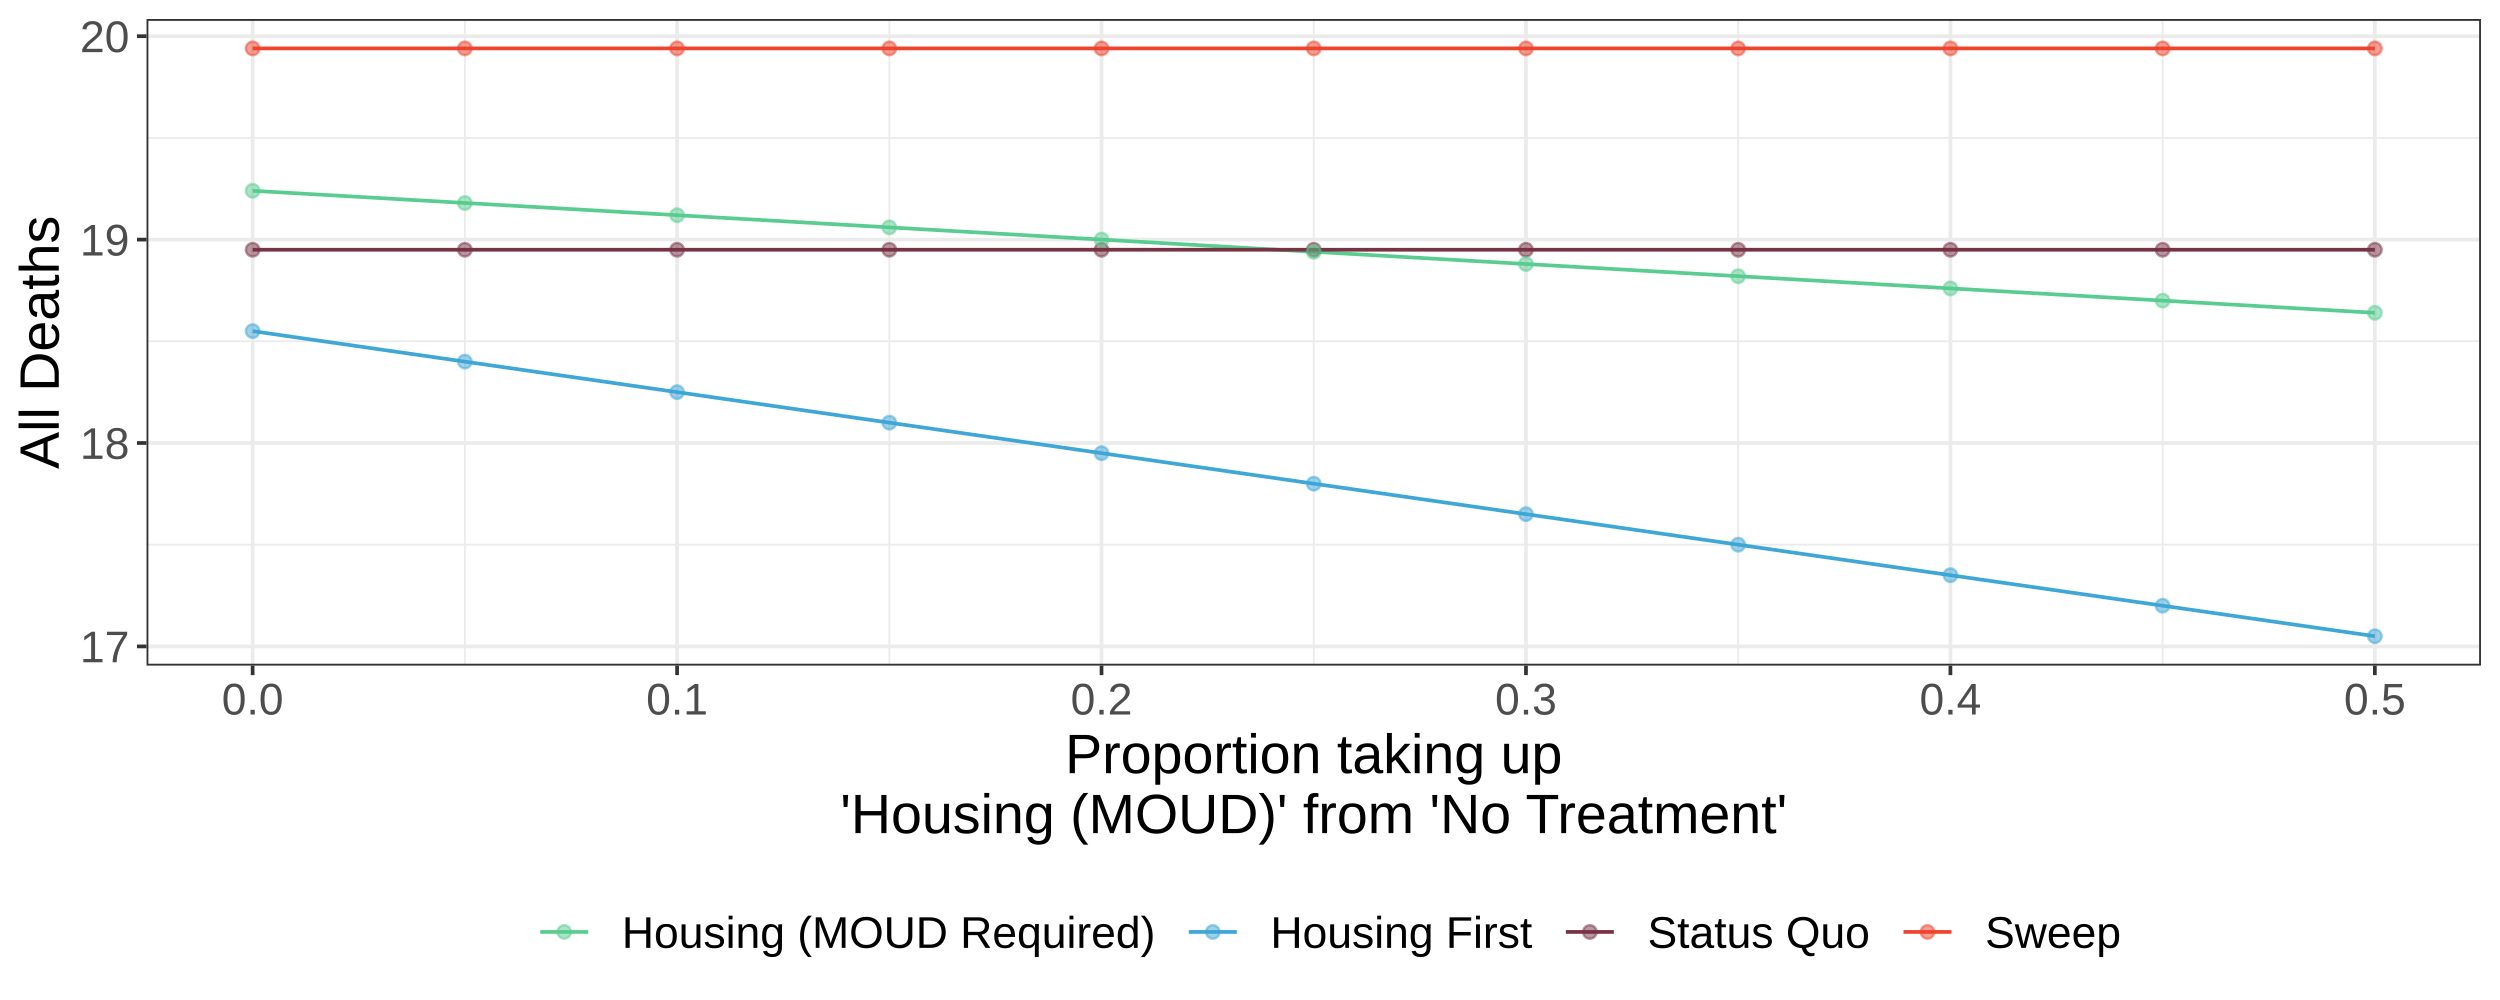
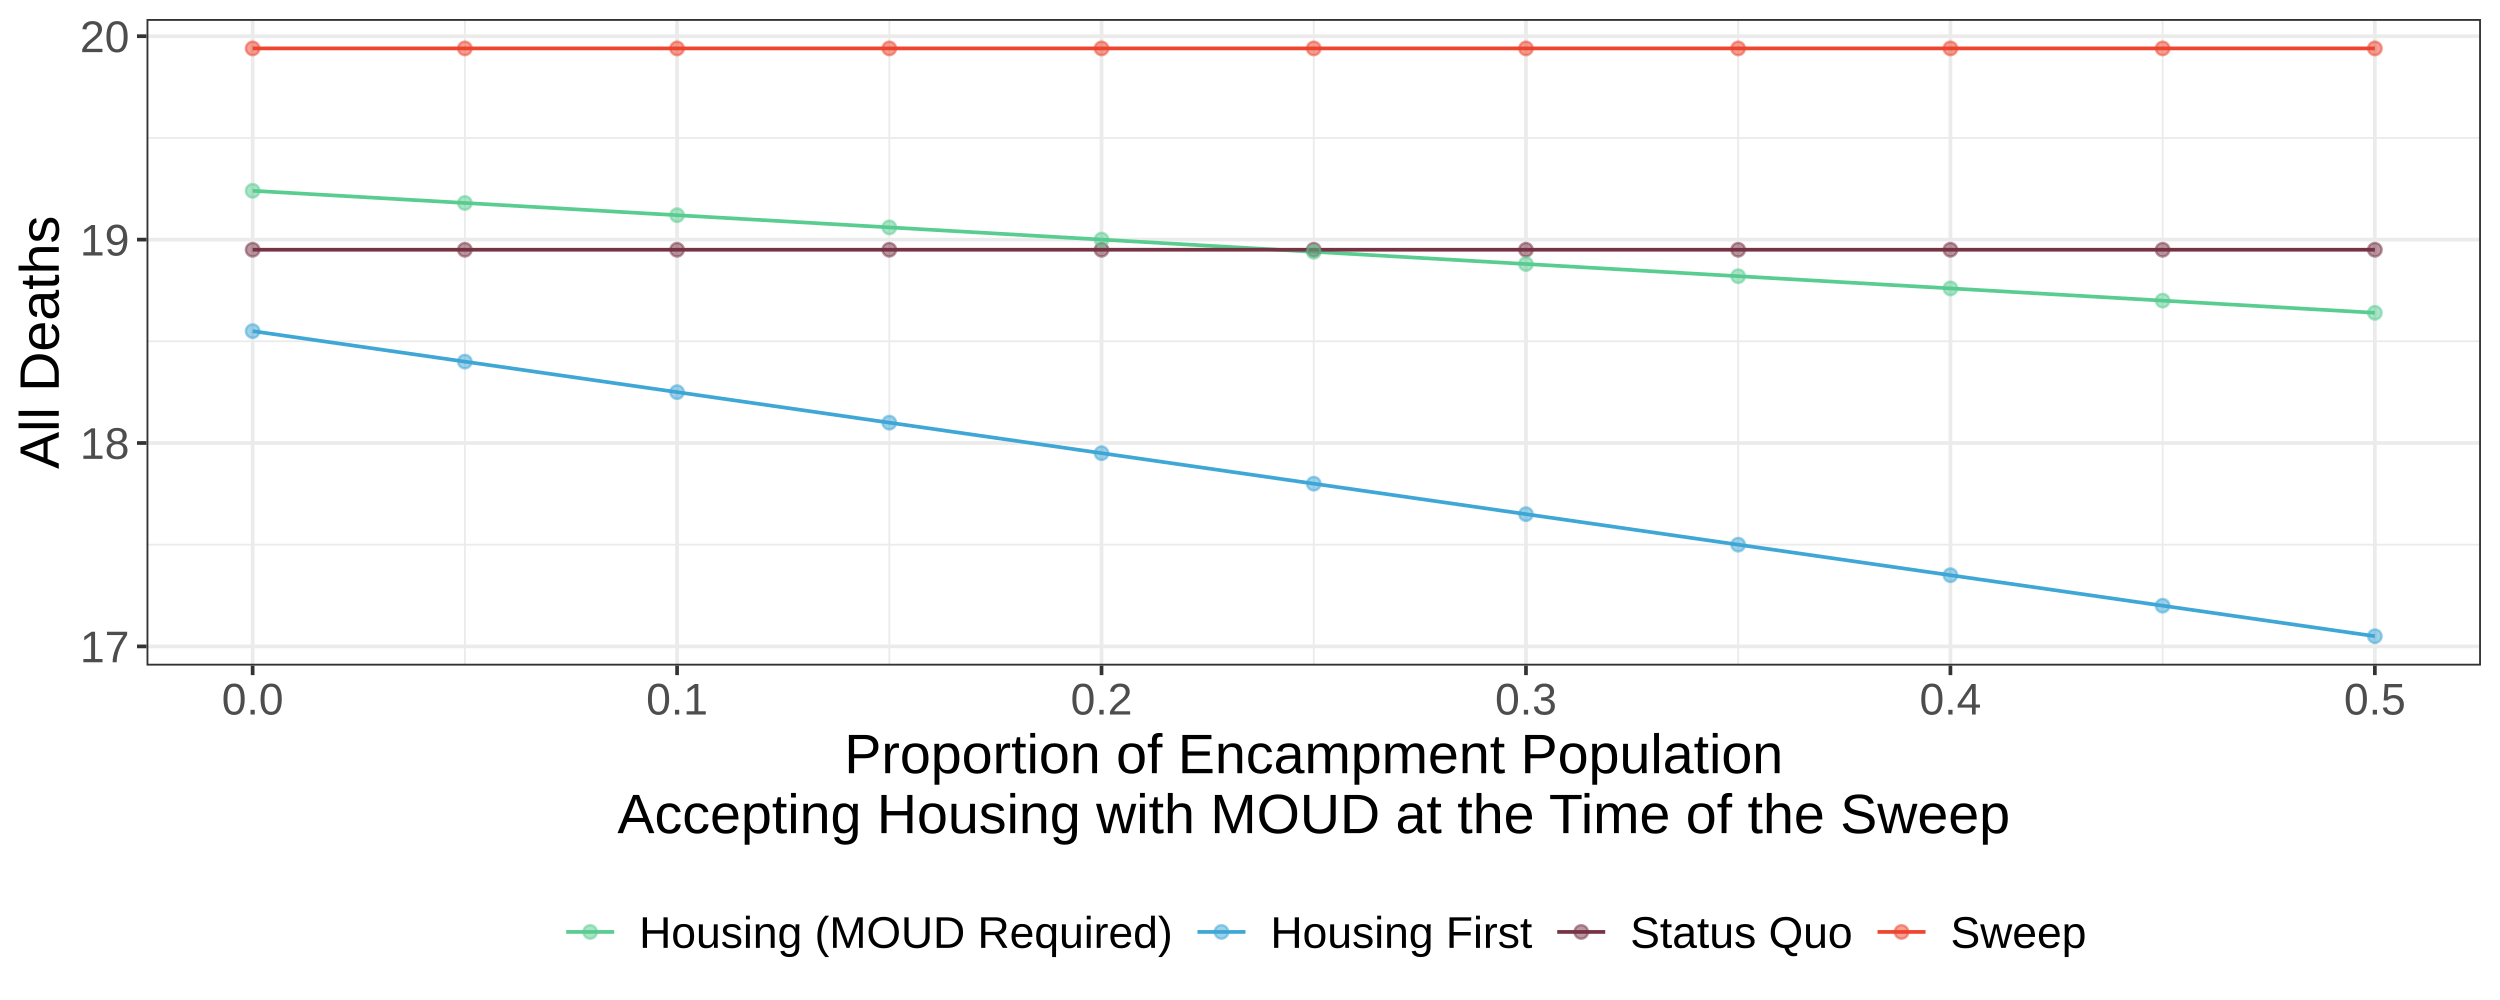
<svg xmlns="http://www.w3.org/2000/svg" class="svglite" width="720.00pt" height="288.00pt" viewBox="0 0 720.00 288.00">
  <defs>
    <style type="text/css">
    .svglite line, .svglite polyline, .svglite polygon, .svglite path, .svglite rect, .svglite circle {
      fill: none;
      stroke: #000000;
      stroke-linecap: round;
      stroke-linejoin: round;
      stroke-miterlimit: 10.00;
    }
    .svglite text {
      white-space: pre;
    }
  </style>
  </defs>
  <rect width="100%" height="100%" style="stroke: none; fill: #FFFFFF;" />
  <defs>
    <clipPath id="cpMC4wMHw3MjAuMDB8MC4wMHwyODguMDA=">
      <rect x="0.00" y="0.00" width="720.00" height="288.00" />
    </clipPath>
  </defs>
  <g clip-path="url(#cpMC4wMHw3MjAuMDB8MC4wMHwyODguMDA=)">
    <rect x="0.00" y="0.00" width="720.00" height="288.00" style="stroke-width: 1.07; stroke: #FFFFFF; fill: #FFFFFF;" />
  </g>
  <defs>
    <clipPath id="cpNDIuMjB8NzE0LjUyfDUuNDh8MTkxLjcw">
      <rect x="42.20" y="5.48" width="672.32" height="186.22" />
    </clipPath>
  </defs>
  <g clip-path="url(#cpNDIuMjB8NzE0LjUyfDUuNDh8MTkxLjcw)">
    <rect x="42.20" y="5.48" width="672.32" height="186.22" style="stroke-width: 1.07; stroke: none; fill: #FFFFFF;" />
    <polyline points="42.20,156.87 714.52,156.87 " style="stroke-width: 0.53; stroke: #EBEBEB; stroke-linecap: butt;" />
    <polyline points="42.20,98.29 714.52,98.29 " style="stroke-width: 0.53; stroke: #EBEBEB; stroke-linecap: butt;" />
    <polyline points="42.20,39.72 714.52,39.72 " style="stroke-width: 0.53; stroke: #EBEBEB; stroke-linecap: butt;" />
    <polyline points="133.88,191.70 133.88,5.48 " style="stroke-width: 0.53; stroke: #EBEBEB; stroke-linecap: butt;" />
    <polyline points="256.12,191.70 256.12,5.48 " style="stroke-width: 0.53; stroke: #EBEBEB; stroke-linecap: butt;" />
    <polyline points="378.36,191.70 378.36,5.48 " style="stroke-width: 0.53; stroke: #EBEBEB; stroke-linecap: butt;" />
    <polyline points="500.60,191.70 500.60,5.48 " style="stroke-width: 0.53; stroke: #EBEBEB; stroke-linecap: butt;" />
    <polyline points="622.84,191.70 622.84,5.48 " style="stroke-width: 0.53; stroke: #EBEBEB; stroke-linecap: butt;" />
    <polyline points="42.20,186.16 714.52,186.16 " style="stroke-width: 1.07; stroke: #EBEBEB; stroke-linecap: butt;" />
    <polyline points="42.20,127.58 714.52,127.58 " style="stroke-width: 1.07; stroke: #EBEBEB; stroke-linecap: butt;" />
    <polyline points="42.20,69.01 714.52,69.01 " style="stroke-width: 1.07; stroke: #EBEBEB; stroke-linecap: butt;" />
    <polyline points="42.20,10.43 714.52,10.43 " style="stroke-width: 1.07; stroke: #EBEBEB; stroke-linecap: butt;" />
    <polyline points="72.76,191.70 72.76,5.48 " style="stroke-width: 1.07; stroke: #EBEBEB; stroke-linecap: butt;" />
    <polyline points="195.00,191.70 195.00,5.48 " style="stroke-width: 1.07; stroke: #EBEBEB; stroke-linecap: butt;" />
    <polyline points="317.24,191.70 317.24,5.48 " style="stroke-width: 1.07; stroke: #EBEBEB; stroke-linecap: butt;" />
    <polyline points="439.48,191.70 439.48,5.48 " style="stroke-width: 1.07; stroke: #EBEBEB; stroke-linecap: butt;" />
    <polyline points="561.72,191.70 561.72,5.48 " style="stroke-width: 1.07; stroke: #EBEBEB; stroke-linecap: butt;" />
    <polyline points="683.96,191.70 683.96,5.48 " style="stroke-width: 1.07; stroke: #EBEBEB; stroke-linecap: butt;" />
    <polyline points="72.76,54.95 133.88,58.46 195.00,61.98 256.12,65.49 317.24,69.01 378.36,72.52 439.48,76.04 500.60,79.55 561.72,83.06 622.84,86.58 683.96,90.09 " style="stroke-width: 1.07; stroke: #59CD90; stroke-linecap: butt;" />
    <polyline points="72.76,95.37 133.88,104.15 195.00,112.94 256.12,121.73 317.24,130.51 378.36,139.30 439.48,148.08 500.60,156.87 561.72,165.66 622.84,174.44 683.96,183.23 " style="stroke-width: 1.07; stroke: #3FA7D6; stroke-linecap: butt;" />
    <polyline points="72.76,71.93 133.88,71.93 195.00,71.93 256.12,71.93 317.24,71.93 378.36,71.93 439.48,71.93 500.60,71.93 561.72,71.93 622.84,71.93 683.96,71.93 " style="stroke-width: 1.07; stroke: #773344; stroke-linecap: butt;" />
    <polyline points="72.76,13.94 133.88,13.94 195.00,13.94 256.12,13.94 317.24,13.94 378.36,13.94 439.48,13.94 500.60,13.94 561.72,13.94 622.84,13.94 683.96,13.94 " style="stroke-width: 1.07; stroke: #EF452E; stroke-linecap: butt;" />
    <circle cx="72.76" cy="71.93" r="1.95" style="stroke-width: 0.71; stroke: #773344; stroke-opacity: 0.50; fill: #773344; fill-opacity: 0.50;" />
    <circle cx="133.88" cy="71.93" r="1.95" style="stroke-width: 0.71; stroke: #773344; stroke-opacity: 0.50; fill: #773344; fill-opacity: 0.50;" />
    <circle cx="195.00" cy="71.93" r="1.95" style="stroke-width: 0.71; stroke: #773344; stroke-opacity: 0.50; fill: #773344; fill-opacity: 0.50;" />
    <circle cx="256.12" cy="71.93" r="1.95" style="stroke-width: 0.71; stroke: #773344; stroke-opacity: 0.50; fill: #773344; fill-opacity: 0.50;" />
    <circle cx="317.24" cy="71.93" r="1.95" style="stroke-width: 0.71; stroke: #773344; stroke-opacity: 0.50; fill: #773344; fill-opacity: 0.50;" />
    <circle cx="378.36" cy="71.93" r="1.95" style="stroke-width: 0.71; stroke: #773344; stroke-opacity: 0.50; fill: #773344; fill-opacity: 0.50;" />
    <circle cx="439.48" cy="71.93" r="1.95" style="stroke-width: 0.71; stroke: #773344; stroke-opacity: 0.50; fill: #773344; fill-opacity: 0.50;" />
    <circle cx="500.60" cy="71.93" r="1.95" style="stroke-width: 0.71; stroke: #773344; stroke-opacity: 0.50; fill: #773344; fill-opacity: 0.50;" />
    <circle cx="561.72" cy="71.93" r="1.95" style="stroke-width: 0.71; stroke: #773344; stroke-opacity: 0.50; fill: #773344; fill-opacity: 0.50;" />
    <circle cx="622.84" cy="71.93" r="1.95" style="stroke-width: 0.71; stroke: #773344; stroke-opacity: 0.50; fill: #773344; fill-opacity: 0.50;" />
    <circle cx="683.96" cy="71.93" r="1.95" style="stroke-width: 0.71; stroke: #773344; stroke-opacity: 0.50; fill: #773344; fill-opacity: 0.50;" />
    <circle cx="72.76" cy="13.94" r="1.95" style="stroke-width: 0.71; stroke: #EF452E; stroke-opacity: 0.50; fill: #EF452E; fill-opacity: 0.50;" />
    <circle cx="133.88" cy="13.94" r="1.95" style="stroke-width: 0.71; stroke: #EF452E; stroke-opacity: 0.50; fill: #EF452E; fill-opacity: 0.50;" />
    <circle cx="195.00" cy="13.94" r="1.95" style="stroke-width: 0.71; stroke: #EF452E; stroke-opacity: 0.50; fill: #EF452E; fill-opacity: 0.50;" />
    <circle cx="256.12" cy="13.94" r="1.95" style="stroke-width: 0.71; stroke: #EF452E; stroke-opacity: 0.50; fill: #EF452E; fill-opacity: 0.50;" />
    <circle cx="317.24" cy="13.94" r="1.95" style="stroke-width: 0.71; stroke: #EF452E; stroke-opacity: 0.50; fill: #EF452E; fill-opacity: 0.50;" />
    <circle cx="378.36" cy="13.94" r="1.95" style="stroke-width: 0.71; stroke: #EF452E; stroke-opacity: 0.50; fill: #EF452E; fill-opacity: 0.50;" />
    <circle cx="439.48" cy="13.94" r="1.95" style="stroke-width: 0.71; stroke: #EF452E; stroke-opacity: 0.50; fill: #EF452E; fill-opacity: 0.50;" />
    <circle cx="500.60" cy="13.94" r="1.95" style="stroke-width: 0.71; stroke: #EF452E; stroke-opacity: 0.50; fill: #EF452E; fill-opacity: 0.50;" />
    <circle cx="561.72" cy="13.94" r="1.95" style="stroke-width: 0.71; stroke: #EF452E; stroke-opacity: 0.50; fill: #EF452E; fill-opacity: 0.50;" />
    <circle cx="622.84" cy="13.94" r="1.95" style="stroke-width: 0.71; stroke: #EF452E; stroke-opacity: 0.50; fill: #EF452E; fill-opacity: 0.50;" />
    <circle cx="683.96" cy="13.94" r="1.95" style="stroke-width: 0.71; stroke: #EF452E; stroke-opacity: 0.50; fill: #EF452E; fill-opacity: 0.50;" />
    <circle cx="72.76" cy="95.37" r="1.95" style="stroke-width: 0.71; stroke: #3FA7D6; stroke-opacity: 0.50; fill: #3FA7D6; fill-opacity: 0.50;" />
    <circle cx="133.88" cy="104.15" r="1.95" style="stroke-width: 0.71; stroke: #3FA7D6; stroke-opacity: 0.50; fill: #3FA7D6; fill-opacity: 0.50;" />
    <circle cx="195.00" cy="112.94" r="1.95" style="stroke-width: 0.71; stroke: #3FA7D6; stroke-opacity: 0.50; fill: #3FA7D6; fill-opacity: 0.50;" />
    <circle cx="256.12" cy="121.73" r="1.95" style="stroke-width: 0.71; stroke: #3FA7D6; stroke-opacity: 0.50; fill: #3FA7D6; fill-opacity: 0.50;" />
    <circle cx="317.24" cy="130.51" r="1.95" style="stroke-width: 0.71; stroke: #3FA7D6; stroke-opacity: 0.50; fill: #3FA7D6; fill-opacity: 0.50;" />
    <circle cx="378.36" cy="139.30" r="1.95" style="stroke-width: 0.71; stroke: #3FA7D6; stroke-opacity: 0.50; fill: #3FA7D6; fill-opacity: 0.50;" />
    <circle cx="439.48" cy="148.08" r="1.95" style="stroke-width: 0.71; stroke: #3FA7D6; stroke-opacity: 0.50; fill: #3FA7D6; fill-opacity: 0.50;" />
    <circle cx="500.60" cy="156.87" r="1.95" style="stroke-width: 0.71; stroke: #3FA7D6; stroke-opacity: 0.50; fill: #3FA7D6; fill-opacity: 0.50;" />
    <circle cx="561.72" cy="165.66" r="1.95" style="stroke-width: 0.71; stroke: #3FA7D6; stroke-opacity: 0.50; fill: #3FA7D6; fill-opacity: 0.50;" />
    <circle cx="622.84" cy="174.44" r="1.95" style="stroke-width: 0.71; stroke: #3FA7D6; stroke-opacity: 0.50; fill: #3FA7D6; fill-opacity: 0.50;" />
    <circle cx="683.96" cy="183.23" r="1.95" style="stroke-width: 0.71; stroke: #3FA7D6; stroke-opacity: 0.50; fill: #3FA7D6; fill-opacity: 0.50;" />
    <circle cx="72.76" cy="54.95" r="1.95" style="stroke-width: 0.71; stroke: #59CD90; stroke-opacity: 0.50; fill: #59CD90; fill-opacity: 0.50;" />
    <circle cx="133.88" cy="58.46" r="1.95" style="stroke-width: 0.71; stroke: #59CD90; stroke-opacity: 0.50; fill: #59CD90; fill-opacity: 0.50;" />
    <circle cx="195.00" cy="61.98" r="1.95" style="stroke-width: 0.71; stroke: #59CD90; stroke-opacity: 0.50; fill: #59CD90; fill-opacity: 0.50;" />
    <circle cx="256.12" cy="65.49" r="1.95" style="stroke-width: 0.71; stroke: #59CD90; stroke-opacity: 0.50; fill: #59CD90; fill-opacity: 0.50;" />
    <circle cx="317.24" cy="69.01" r="1.95" style="stroke-width: 0.71; stroke: #59CD90; stroke-opacity: 0.50; fill: #59CD90; fill-opacity: 0.50;" />
    <circle cx="378.36" cy="72.52" r="1.95" style="stroke-width: 0.71; stroke: #59CD90; stroke-opacity: 0.50; fill: #59CD90; fill-opacity: 0.50;" />
    <circle cx="439.48" cy="76.04" r="1.95" style="stroke-width: 0.71; stroke: #59CD90; stroke-opacity: 0.50; fill: #59CD90; fill-opacity: 0.50;" />
    <circle cx="500.60" cy="79.55" r="1.95" style="stroke-width: 0.71; stroke: #59CD90; stroke-opacity: 0.50; fill: #59CD90; fill-opacity: 0.50;" />
    <circle cx="561.72" cy="83.06" r="1.95" style="stroke-width: 0.71; stroke: #59CD90; stroke-opacity: 0.50; fill: #59CD90; fill-opacity: 0.50;" />
    <circle cx="622.84" cy="86.58" r="1.95" style="stroke-width: 0.71; stroke: #59CD90; stroke-opacity: 0.50; fill: #59CD90; fill-opacity: 0.50;" />
    <circle cx="683.96" cy="90.09" r="1.95" style="stroke-width: 0.71; stroke: #59CD90; stroke-opacity: 0.50; fill: #59CD90; fill-opacity: 0.50;" />
    <rect x="42.20" y="5.48" width="672.32" height="186.22" style="stroke-width: 1.07; stroke: #333333;" />
  </g>
  <g clip-path="url(#cpMC4wMHw3MjAuMDB8MC4wMHwyODguMDA=)">
    <text x="37.27" y="190.74" text-anchor="end" style="font-size: 12.80px;fill: #4D4D4D; font-family: &quot;Arial&quot;;" textLength="14.23px" lengthAdjust="spacingAndGlyphs">17</text>
    <text x="37.27" y="132.16" text-anchor="end" style="font-size: 12.80px;fill: #4D4D4D; font-family: &quot;Arial&quot;;" textLength="14.23px" lengthAdjust="spacingAndGlyphs">18</text>
    <text x="37.27" y="73.59" text-anchor="end" style="font-size: 12.80px;fill: #4D4D4D; font-family: &quot;Arial&quot;;" textLength="14.23px" lengthAdjust="spacingAndGlyphs">19</text>
    <text x="37.27" y="15.01" text-anchor="end" style="font-size: 12.80px;fill: #4D4D4D; font-family: &quot;Arial&quot;;" textLength="14.23px" lengthAdjust="spacingAndGlyphs">20</text>
    <polyline points="39.46,186.16 42.20,186.16 " style="stroke-width: 1.07; stroke: #333333; stroke-linecap: butt;" />
    <polyline points="39.46,127.58 42.20,127.58 " style="stroke-width: 1.07; stroke: #333333; stroke-linecap: butt;" />
    <polyline points="39.46,69.01 42.20,69.01 " style="stroke-width: 1.07; stroke: #333333; stroke-linecap: butt;" />
    <polyline points="39.46,10.43 42.20,10.43 " style="stroke-width: 1.07; stroke: #333333; stroke-linecap: butt;" />
    <polyline points="72.76,194.44 72.76,191.70 " style="stroke-width: 1.07; stroke: #333333; stroke-linecap: butt;" />
    <polyline points="195.00,194.44 195.00,191.70 " style="stroke-width: 1.07; stroke: #333333; stroke-linecap: butt;" />
    <polyline points="317.24,194.44 317.24,191.70 " style="stroke-width: 1.07; stroke: #333333; stroke-linecap: butt;" />
    <polyline points="439.48,194.44 439.48,191.70 " style="stroke-width: 1.07; stroke: #333333; stroke-linecap: butt;" />
    <polyline points="561.72,194.44 561.72,191.70 " style="stroke-width: 1.07; stroke: #333333; stroke-linecap: butt;" />
    <polyline points="683.96,194.44 683.96,191.70 " style="stroke-width: 1.07; stroke: #333333; stroke-linecap: butt;" />
    <text x="72.76" y="205.79" text-anchor="middle" style="font-size: 12.80px;fill: #4D4D4D; font-family: &quot;Arial&quot;;" textLength="17.78px" lengthAdjust="spacingAndGlyphs">0.0</text>
    <text x="195.00" y="205.79" text-anchor="middle" style="font-size: 12.80px;fill: #4D4D4D; font-family: &quot;Arial&quot;;" textLength="17.78px" lengthAdjust="spacingAndGlyphs">0.1</text>
    <text x="317.24" y="205.79" text-anchor="middle" style="font-size: 12.80px;fill: #4D4D4D; font-family: &quot;Arial&quot;;" textLength="17.78px" lengthAdjust="spacingAndGlyphs">0.2</text>
    <text x="439.48" y="205.79" text-anchor="middle" style="font-size: 12.80px;fill: #4D4D4D; font-family: &quot;Arial&quot;;" textLength="17.78px" lengthAdjust="spacingAndGlyphs">0.3</text>
    <text x="561.72" y="205.79" text-anchor="middle" style="font-size: 12.80px;fill: #4D4D4D; font-family: &quot;Arial&quot;;" textLength="17.78px" lengthAdjust="spacingAndGlyphs">0.4</text>
    <text x="683.96" y="205.79" text-anchor="middle" style="font-size: 12.80px;fill: #4D4D4D; font-family: &quot;Arial&quot;;" textLength="17.78px" lengthAdjust="spacingAndGlyphs">0.5</text>
-     <text x="378.36" y="222.67" text-anchor="middle" style="font-size: 16.00px; font-family: &quot;Arial&quot;;" textLength="143.20px" lengthAdjust="spacingAndGlyphs">Proportion taking up</text>
-     <text x="378.36" y="239.95" text-anchor="middle" style="font-size: 16.00px; font-family: &quot;Arial&quot;;" textLength="272.71px" lengthAdjust="spacingAndGlyphs">'Housing (MOUD)' from 'No Treatment'</text>
+     <text x="378.36" y="222.67" text-anchor="middle" style="font-size: 16.00px; font-family: &quot;Arial&quot;;" textLength="270.37px" lengthAdjust="spacingAndGlyphs">Proportion of Encampment Population</text>
+     <text x="378.36" y="239.95" text-anchor="middle" style="font-size: 16.00px; font-family: &quot;Arial&quot;;" textLength="401.05px" lengthAdjust="spacingAndGlyphs">Accepting Housing with MOUD at the Time of the Sweep</text>
    <text transform="translate(16.93,98.59) rotate(-90)" text-anchor="middle" style="font-size: 16.00px; font-family: &quot;Arial&quot;;" textLength="72.92px" lengthAdjust="spacingAndGlyphs">All Deaths</text>
-     <rect x="140.41" y="254.28" width="475.90" height="28.24" style="stroke-width: 1.07; stroke: none; fill: #FFFFFF;" />
-     <rect x="153.86" y="259.76" width="17.28" height="17.28" style="stroke-width: 1.07; stroke: none; fill: #FFFFFF;" />
-     <line x1="155.59" y1="268.40" x2="169.41" y2="268.40" style="stroke-width: 1.07; stroke: #59CD90; stroke-linecap: butt;" />
-     <circle cx="162.50" cy="268.40" r="1.95" style="stroke-width: 0.71; stroke: #59CD90; stroke-opacity: 0.50; fill: #59CD90; fill-opacity: 0.50;" />
-     <rect x="340.65" y="259.76" width="17.28" height="17.28" style="stroke-width: 1.07; stroke: none; fill: #FFFFFF;" />
-     <line x1="342.38" y1="268.40" x2="356.20" y2="268.40" style="stroke-width: 1.07; stroke: #3FA7D6; stroke-linecap: butt;" />
-     <circle cx="349.29" cy="268.40" r="1.95" style="stroke-width: 0.71; stroke: #3FA7D6; stroke-opacity: 0.50; fill: #3FA7D6; fill-opacity: 0.50;" />
-     <rect x="449.24" y="259.76" width="17.28" height="17.28" style="stroke-width: 1.07; stroke: none; fill: #FFFFFF;" />
-     <line x1="450.97" y1="268.40" x2="464.79" y2="268.40" style="stroke-width: 1.07; stroke: #773344; stroke-linecap: butt;" />
-     <circle cx="457.88" cy="268.40" r="1.95" style="stroke-width: 0.71; stroke: #773344; stroke-opacity: 0.50; fill: #773344; fill-opacity: 0.50;" />
-     <rect x="546.47" y="259.76" width="17.28" height="17.28" style="stroke-width: 1.07; stroke: none; fill: #FFFFFF;" />
-     <line x1="548.20" y1="268.40" x2="562.02" y2="268.40" style="stroke-width: 1.07; stroke: #EF452E; stroke-linecap: butt;" />
-     <circle cx="555.11" cy="268.40" r="1.95" style="stroke-width: 0.71; stroke: #EF452E; stroke-opacity: 0.50; fill: #EF452E; fill-opacity: 0.50;" />
-     <text x="179.11" y="272.98" style="font-size: 12.80px; font-family: &quot;Arial&quot;;" textLength="153.57px" lengthAdjust="spacingAndGlyphs">Housing (MOUD Required)</text>
+     <rect x="150.38" y="254.28" width="455.97" height="28.24" style="stroke-width: 1.07; stroke: none; fill: #FFFFFF;" />
+     <rect x="161.33" y="259.76" width="17.28" height="17.28" style="stroke-width: 1.07; stroke: none; fill: #FFFFFF;" />
+     <line x1="163.06" y1="268.40" x2="176.89" y2="268.40" style="stroke-width: 1.07; stroke: #59CD90; stroke-linecap: butt;" />
+     <circle cx="169.97" cy="268.40" r="1.95" style="stroke-width: 0.71; stroke: #59CD90; stroke-opacity: 0.50; fill: #59CD90; fill-opacity: 0.50;" />
+     <rect x="343.14" y="259.76" width="17.28" height="17.28" style="stroke-width: 1.07; stroke: none; fill: #FFFFFF;" />
+     <line x1="344.87" y1="268.40" x2="358.69" y2="268.40" style="stroke-width: 1.07; stroke: #3FA7D6; stroke-linecap: butt;" />
+     <circle cx="351.78" cy="268.40" r="1.95" style="stroke-width: 0.71; stroke: #3FA7D6; stroke-opacity: 0.50; fill: #3FA7D6; fill-opacity: 0.50;" />
+     <rect x="446.75" y="259.76" width="17.28" height="17.28" style="stroke-width: 1.07; stroke: none; fill: #FFFFFF;" />
+     <line x1="448.48" y1="268.40" x2="462.30" y2="268.40" style="stroke-width: 1.07; stroke: #773344; stroke-linecap: butt;" />
+     <circle cx="455.39" cy="268.40" r="1.95" style="stroke-width: 0.71; stroke: #773344; stroke-opacity: 0.50; fill: #773344; fill-opacity: 0.50;" />
+     <rect x="539.00" y="259.76" width="17.28" height="17.28" style="stroke-width: 1.07; stroke: none; fill: #FFFFFF;" />
+     <line x1="540.73" y1="268.40" x2="554.55" y2="268.40" style="stroke-width: 1.07; stroke: #EF452E; stroke-linecap: butt;" />
+     <circle cx="547.64" cy="268.40" r="1.95" style="stroke-width: 0.71; stroke: #EF452E; stroke-opacity: 0.50; fill: #EF452E; fill-opacity: 0.50;" />
+     <text x="184.09" y="272.98" style="font-size: 12.80px; font-family: &quot;Arial&quot;;" textLength="153.57px" lengthAdjust="spacingAndGlyphs">Housing (MOUD Required)</text>
    <text x="365.90" y="272.98" style="font-size: 12.80px; font-family: &quot;Arial&quot;;" textLength="75.37px" lengthAdjust="spacingAndGlyphs">Housing First</text>
-     <text x="474.49" y="272.98" style="font-size: 12.80px; font-family: &quot;Arial&quot;;" textLength="64.01px" lengthAdjust="spacingAndGlyphs">Status Quo</text>
-     <text x="571.72" y="272.98" style="font-size: 12.80px; font-family: &quot;Arial&quot;;" textLength="39.11px" lengthAdjust="spacingAndGlyphs">Sweep</text>
+     <text x="469.51" y="272.98" style="font-size: 12.80px; font-family: &quot;Arial&quot;;" textLength="64.01px" lengthAdjust="spacingAndGlyphs">Status Quo</text>
+     <text x="561.76" y="272.98" style="font-size: 12.80px; font-family: &quot;Arial&quot;;" textLength="39.11px" lengthAdjust="spacingAndGlyphs">Sweep</text>
  </g>
</svg>
